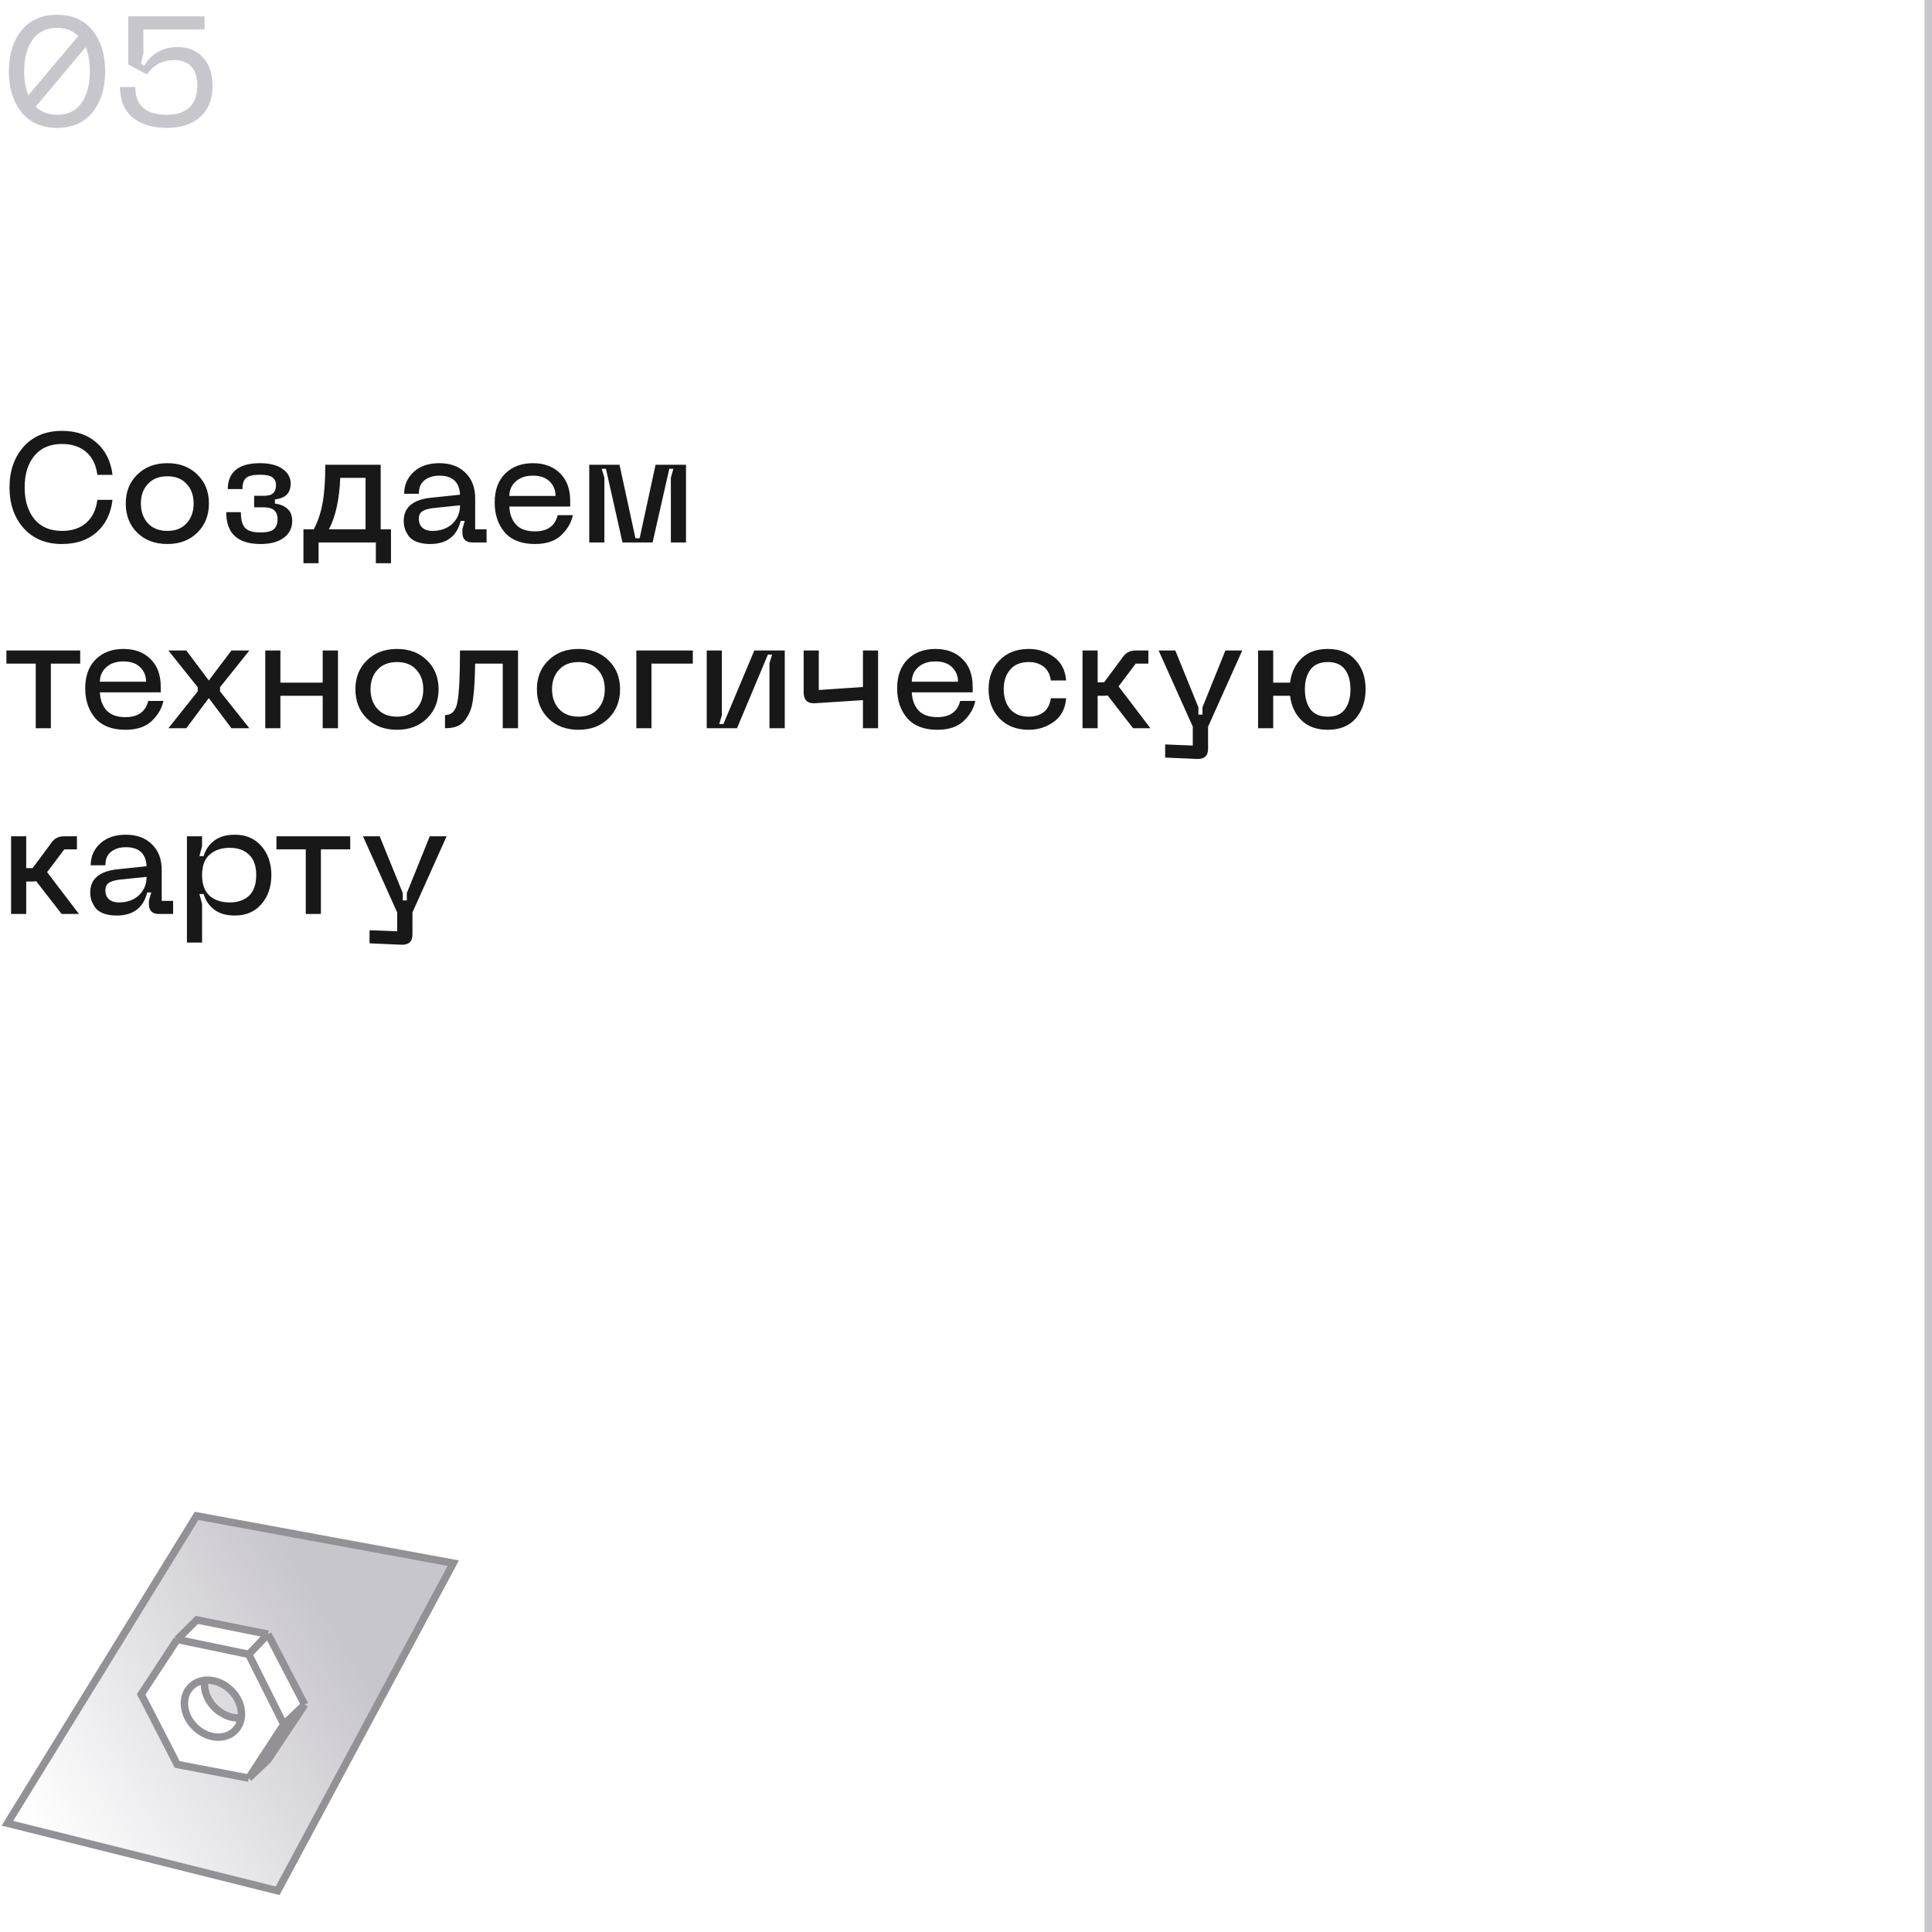
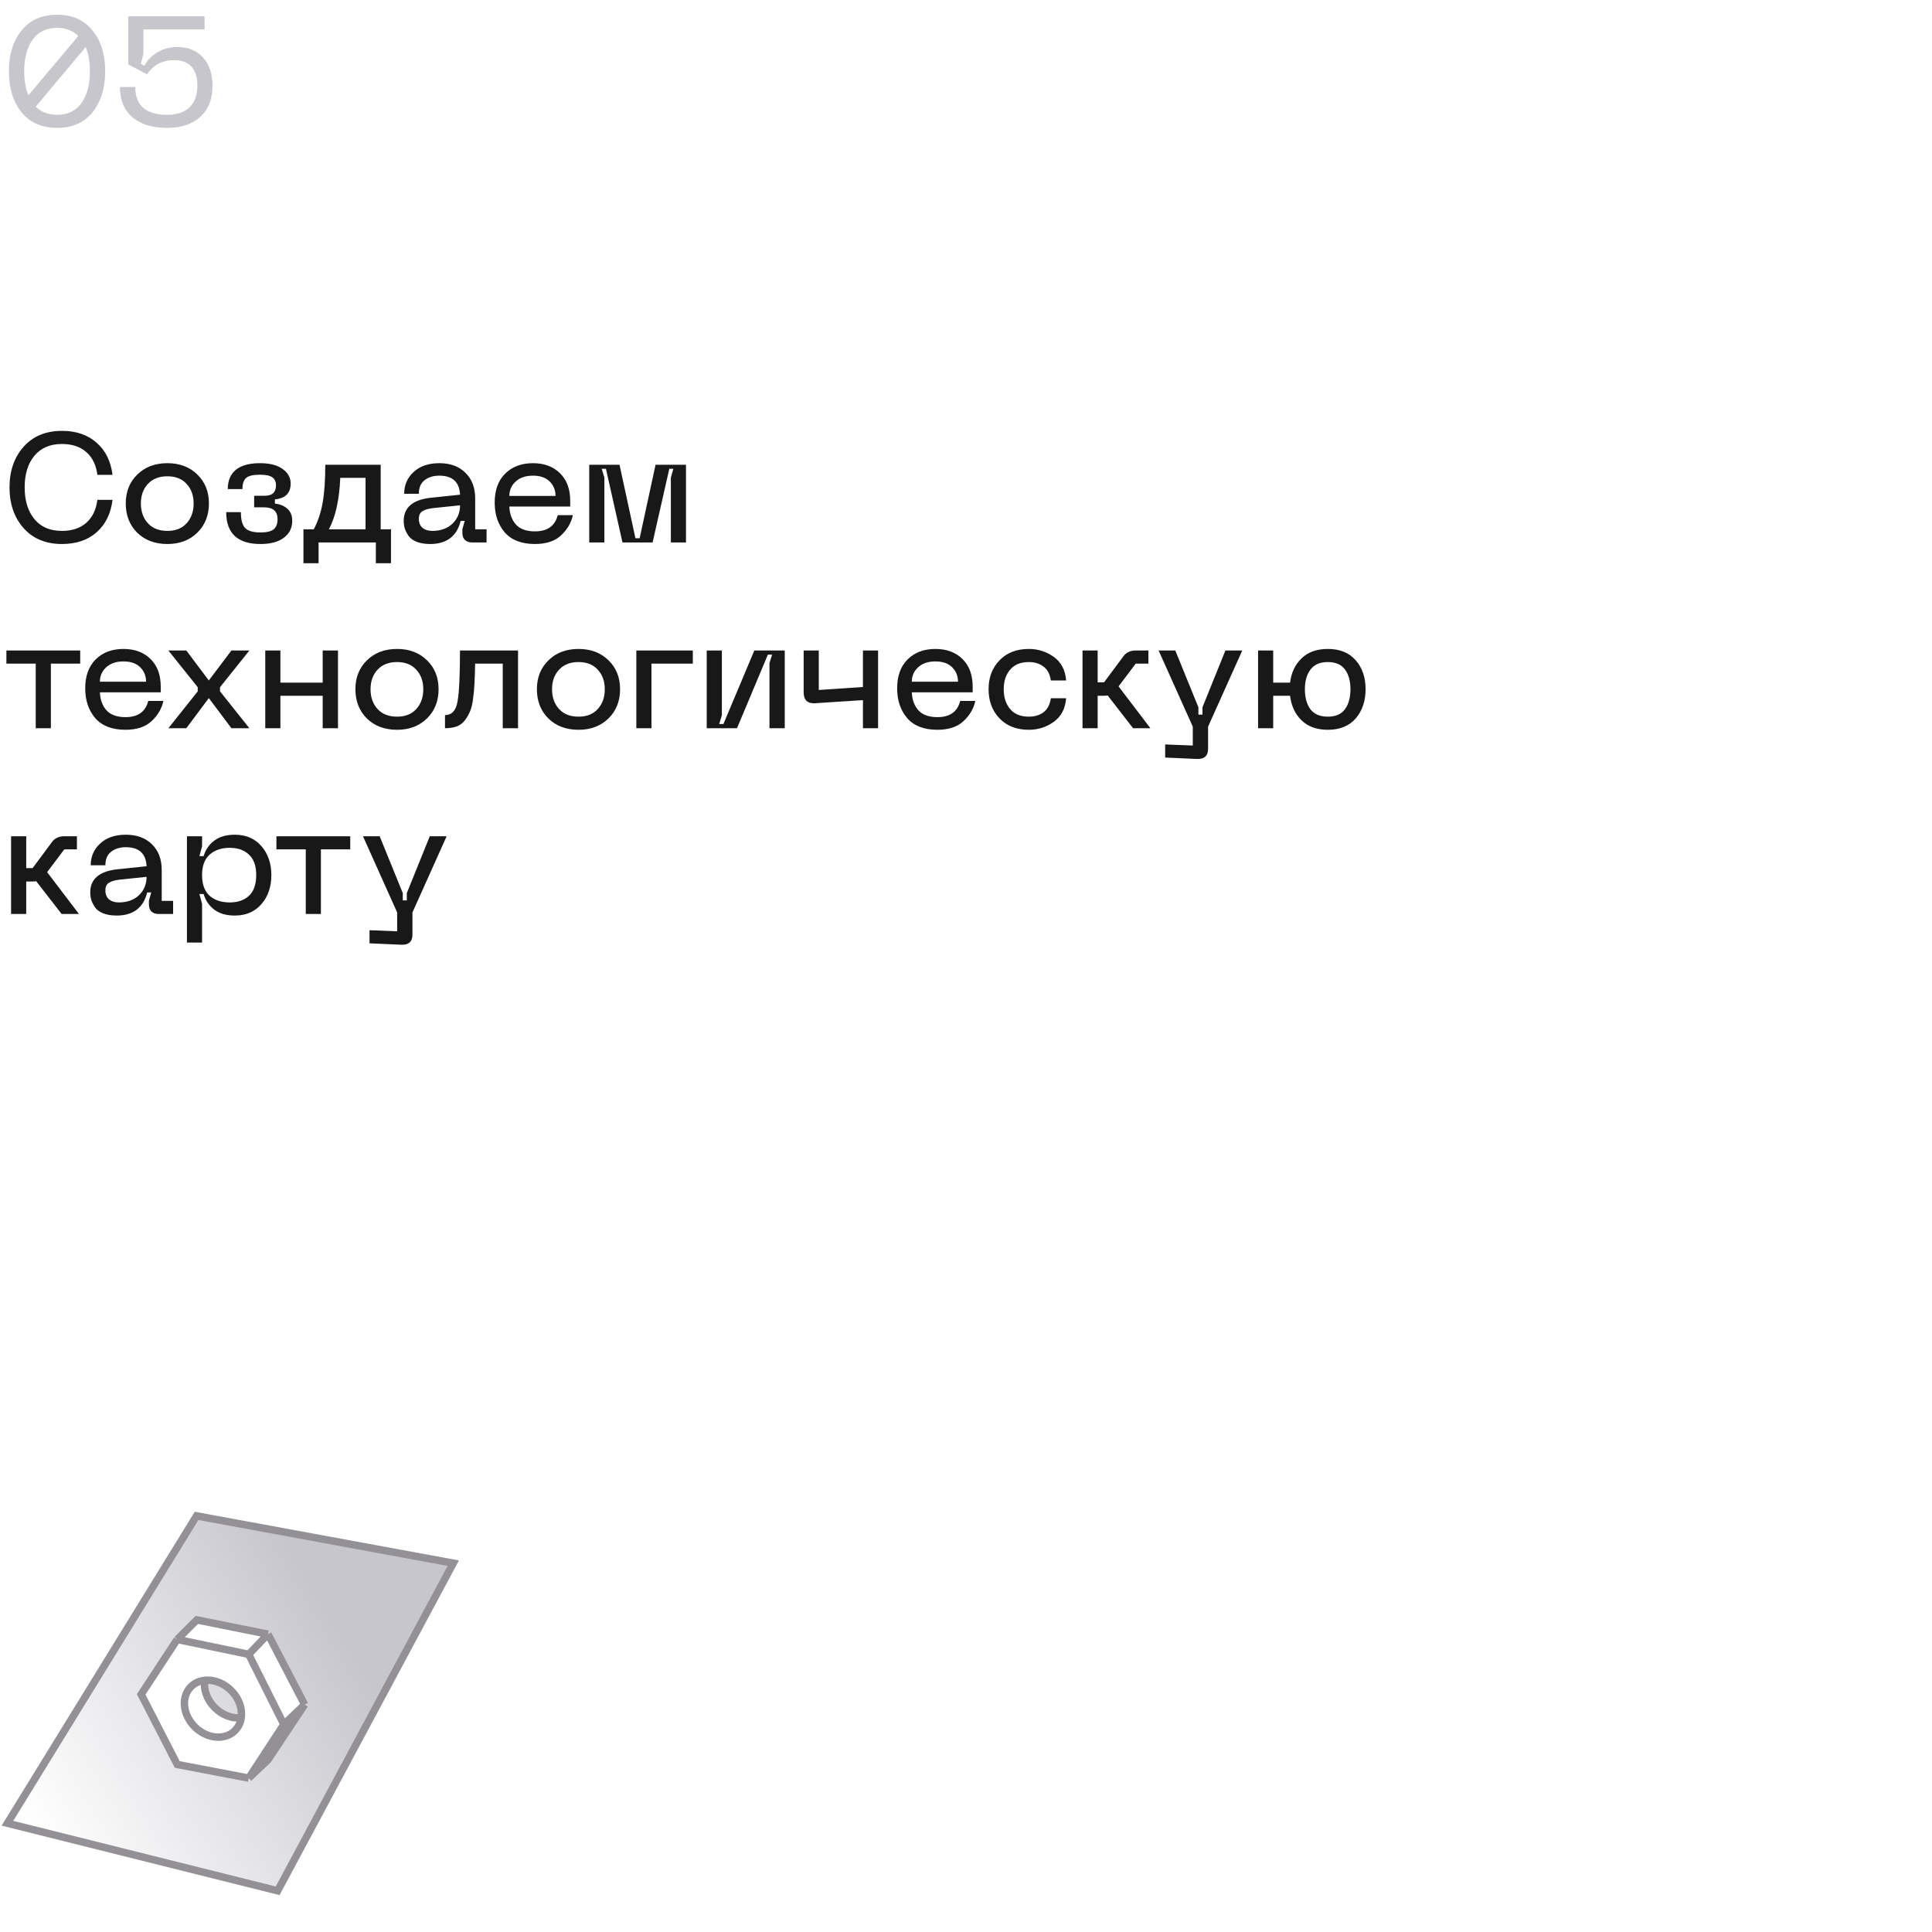
<svg xmlns="http://www.w3.org/2000/svg" width="260" height="260" viewBox="0 0 260 260" fill="none">
-   <rect x="259" width="1" height="260" fill="#C8C6CD" />
  <path d="M1.281 65.587C1.281 63.375 1.911 61.555 3.171 60.127C4.445 58.699 6.167 57.985 8.337 57.985C10.255 57.985 11.809 58.517 12.999 59.581C14.203 60.631 14.917 62.073 15.141 63.907H13.104C12.936 62.577 12.439 61.555 11.613 60.841C10.787 60.113 9.695 59.749 8.337 59.749C6.741 59.749 5.502 60.281 4.62 61.345C3.752 62.395 3.318 63.809 3.318 65.587C3.318 67.365 3.752 68.786 4.62 69.85C5.488 70.914 6.727 71.446 8.337 71.446C9.695 71.446 10.787 71.082 11.613 70.354C12.439 69.626 12.936 68.597 13.104 67.267H15.141C14.917 69.115 14.203 70.571 12.999 71.635C11.809 72.685 10.255 73.21 8.337 73.21C6.167 73.21 4.445 72.496 3.171 71.068C1.911 69.64 1.281 67.813 1.281 65.587ZM16.924 67.75C16.924 66.168 17.442 64.873 18.477 63.865C19.514 62.843 20.864 62.332 22.53 62.332C24.183 62.332 25.526 62.843 26.562 63.865C27.599 64.873 28.116 66.168 28.116 67.75C28.116 69.346 27.599 70.655 26.562 71.677C25.526 72.699 24.183 73.21 22.53 73.21C20.864 73.21 19.514 72.706 18.477 71.698C17.442 70.676 16.924 69.36 16.924 67.75ZM18.96 67.75C18.96 68.842 19.276 69.731 19.905 70.417C20.535 71.103 21.41 71.446 22.53 71.446C23.637 71.446 24.497 71.103 25.113 70.417C25.744 69.731 26.058 68.842 26.058 67.75C26.058 66.672 25.744 65.797 25.113 65.125C24.497 64.439 23.637 64.096 22.53 64.096C21.41 64.096 20.535 64.439 19.905 65.125C19.276 65.797 18.96 66.672 18.96 67.75ZM30.443 68.926H32.417C32.417 69.962 32.613 70.676 33.005 71.068C33.397 71.46 34.083 71.656 35.063 71.656C35.889 71.656 36.477 71.516 36.827 71.236C37.177 70.942 37.352 70.487 37.352 69.871C37.352 68.807 36.75 68.275 35.546 68.275H34.202V66.721H35.546C36.12 66.721 36.526 66.602 36.764 66.364C37.016 66.126 37.142 65.769 37.142 65.293C37.142 64.831 36.981 64.481 36.659 64.243C36.351 64.005 35.791 63.886 34.979 63.886C34.055 63.886 33.432 64.033 33.11 64.327C32.788 64.621 32.627 65.118 32.627 65.818H30.653C30.653 64.698 31.01 63.837 31.724 63.235C32.452 62.633 33.537 62.332 34.979 62.332C36.295 62.332 37.31 62.591 38.024 63.109C38.752 63.613 39.116 64.271 39.116 65.083C39.116 66.357 38.409 67.064 36.995 67.204V67.771C37.695 67.855 38.255 68.086 38.675 68.464C39.109 68.842 39.326 69.388 39.326 70.102C39.326 71.054 38.948 71.81 38.192 72.37C37.45 72.93 36.407 73.21 35.063 73.21C31.983 73.21 30.443 71.782 30.443 68.926ZM52.617 71.236V75.793H50.58V73H42.873V75.793H40.836V71.236H42.222C42.782 70.186 43.181 68.996 43.419 67.666C43.657 66.322 43.776 64.614 43.776 62.542H51.231V71.236H52.617ZM44.259 71.236H49.194V64.306H45.792C45.666 67.246 45.155 69.556 44.259 71.236ZM54.33 70.102C54.33 68.31 55.52 67.274 57.9 66.994L61.911 66.574C61.827 64.866 60.896 64.012 59.118 64.012C58.32 64.012 57.662 64.215 57.144 64.621C56.626 65.013 56.367 65.622 56.367 66.448H54.393C54.393 65.272 54.82 64.292 55.674 63.508C56.528 62.724 57.676 62.332 59.118 62.332C60.588 62.332 61.757 62.759 62.625 63.613C63.507 64.467 63.948 65.622 63.948 67.078V71.236H65.481V73H63.528C63.122 73 62.8 72.888 62.562 72.664C62.338 72.44 62.226 72.118 62.226 71.698V71.215L62.541 70.102H61.995C61.477 72.174 60.105 73.21 57.879 73.21C57.151 73.21 56.535 73.105 56.031 72.895C55.527 72.685 55.163 72.405 54.939 72.055C54.715 71.705 54.554 71.376 54.456 71.068C54.372 70.76 54.33 70.438 54.33 70.102ZM56.367 69.808C56.367 70.34 56.528 70.746 56.85 71.026C57.186 71.306 57.627 71.446 58.173 71.446C59.293 71.446 60.196 71.124 60.882 70.48C61.568 69.822 61.911 68.996 61.911 68.002L58.257 68.38C57.599 68.464 57.116 68.611 56.808 68.821C56.514 69.031 56.367 69.36 56.367 69.808ZM66.573 67.624C66.573 65.972 67.042 64.677 67.98 63.739C68.932 62.801 70.178 62.332 71.718 62.332C73.244 62.332 74.462 62.787 75.372 63.697C76.282 64.593 76.737 65.832 76.737 67.414V68.17H68.547C68.589 69.164 68.883 69.969 69.429 70.585C69.989 71.201 70.843 71.509 71.991 71.509C73.671 71.509 74.693 70.781 75.057 69.325H77.094C76.884 70.333 76.359 71.236 75.519 72.034C74.693 72.818 73.517 73.21 71.991 73.21C70.185 73.21 68.827 72.685 67.917 71.635C67.021 70.585 66.573 69.248 66.573 67.624ZM68.547 66.742H74.763C74.763 65.958 74.497 65.307 73.965 64.789C73.447 64.271 72.698 64.012 71.718 64.012C70.738 64.012 69.961 64.278 69.387 64.81C68.827 65.328 68.547 65.972 68.547 66.742ZM79.298 73V62.542H83.372L85.514 72.433H86.081L88.223 62.542H92.318V73H90.281V64.285L90.617 63.088H90.071L87.824 73H83.771L81.545 63.088H80.978L81.335 64.285V73H79.298ZM10.794 87.542V89.306H6.846V98H4.809V89.306H0.861V87.542H10.794ZM11.469 92.624C11.469 90.972 11.938 89.677 12.876 88.739C13.828 87.801 15.073 87.332 16.613 87.332C18.14 87.332 19.358 87.787 20.267 88.697C21.177 89.593 21.633 90.832 21.633 92.414V93.17H13.443C13.485 94.164 13.778 94.969 14.325 95.585C14.884 96.201 15.739 96.509 16.887 96.509C18.567 96.509 19.588 95.781 19.953 94.325H21.989C21.779 95.333 21.255 96.236 20.415 97.034C19.588 97.818 18.413 98.21 16.887 98.21C15.081 98.21 13.723 97.685 12.812 96.635C11.916 95.585 11.469 94.248 11.469 92.624ZM13.443 91.742H19.659C19.659 90.958 19.392 90.307 18.86 89.789C18.343 89.271 17.593 89.012 16.613 89.012C15.633 89.012 14.857 89.278 14.283 89.81C13.723 90.328 13.443 90.972 13.443 91.742ZM22.661 98L26.609 93.044V92.477L22.661 87.542H25.076L28.1 91.574L31.145 87.542H33.56L29.612 92.477V93.044L33.56 98H31.145L28.1 93.947L25.076 98H22.661ZM43.426 87.542H45.484V98H43.426V93.632H37.735V98H35.698V87.542H37.735V91.868H43.426V87.542ZM47.829 92.75C47.829 91.168 48.347 89.873 49.383 88.865C50.419 87.843 51.77 87.332 53.436 87.332C55.088 87.332 56.432 87.843 57.468 88.865C58.504 89.873 59.022 91.168 59.022 92.75C59.022 94.346 58.504 95.655 57.468 96.677C56.432 97.699 55.088 98.21 53.436 98.21C51.77 98.21 50.419 97.706 49.383 96.698C48.347 95.676 47.829 94.36 47.829 92.75ZM49.866 92.75C49.866 93.842 50.181 94.731 50.811 95.417C51.441 96.103 52.316 96.446 53.436 96.446C54.542 96.446 55.403 96.103 56.019 95.417C56.649 94.731 56.964 93.842 56.964 92.75C56.964 91.672 56.649 90.797 56.019 90.125C55.403 89.439 54.542 89.096 53.436 89.096C52.316 89.096 51.441 89.439 50.811 90.125C50.181 90.797 49.866 91.672 49.866 92.75ZM69.715 87.542V98H67.657V89.306H63.94C63.926 90.342 63.898 91.203 63.856 91.889C63.828 92.575 63.765 93.282 63.667 94.01C63.583 94.724 63.443 95.305 63.247 95.753C63.065 96.187 62.827 96.593 62.533 96.971C62.253 97.335 61.889 97.601 61.441 97.769C61.007 97.923 60.489 98 59.887 98V96.236C60.797 96.236 61.357 95.634 61.567 94.43C61.791 93.226 61.903 90.93 61.903 87.542H69.715ZM72.254 92.75C72.254 91.168 72.772 89.873 73.808 88.865C74.844 87.843 76.195 87.332 77.861 87.332C79.513 87.332 80.857 87.843 81.893 88.865C82.929 89.873 83.447 91.168 83.447 92.75C83.447 94.346 82.929 95.655 81.893 96.677C80.857 97.699 79.513 98.21 77.861 98.21C76.195 98.21 74.844 97.706 73.808 96.698C72.772 95.676 72.254 94.36 72.254 92.75ZM74.291 92.75C74.291 93.842 74.606 94.731 75.236 95.417C75.866 96.103 76.741 96.446 77.861 96.446C78.967 96.446 79.828 96.103 80.444 95.417C81.074 94.731 81.389 93.842 81.389 92.75C81.389 91.672 81.074 90.797 80.444 90.125C79.828 89.439 78.967 89.096 77.861 89.096C76.741 89.096 75.866 89.439 75.236 90.125C74.606 90.797 74.291 91.672 74.291 92.75ZM85.635 98V87.542H93.237V89.306H87.672V98H85.635ZM105.609 98H103.551V89.243L103.908 88.088H103.341L99.183 98H95.109V87.542H97.146V96.257L96.789 97.433H97.356L101.514 87.542H105.609V98ZM116.132 87.542H118.169V98H116.132V94.22L109.664 94.64C108.656 94.696 108.152 94.199 108.152 93.149V87.542H110.189V92.855L116.132 92.456V87.542ZM120.734 92.624C120.734 90.972 121.203 89.677 122.141 88.739C123.093 87.801 124.339 87.332 125.879 87.332C127.405 87.332 128.623 87.787 129.533 88.697C130.443 89.593 130.898 90.832 130.898 92.414V93.17H122.708C122.75 94.164 123.044 94.969 123.59 95.585C124.15 96.201 125.004 96.509 126.152 96.509C127.832 96.509 128.854 95.781 129.218 94.325H131.255C131.045 95.333 130.52 96.236 129.68 97.034C128.854 97.818 127.678 98.21 126.152 98.21C124.346 98.21 122.988 97.685 122.078 96.635C121.182 95.585 120.734 94.248 120.734 92.624ZM122.708 91.742H128.924C128.924 90.958 128.658 90.307 128.126 89.789C127.608 89.271 126.859 89.012 125.879 89.012C124.899 89.012 124.122 89.278 123.548 89.81C122.988 90.328 122.708 90.972 122.708 91.742ZM133.039 92.75C133.039 91.168 133.529 89.873 134.509 88.865C135.489 87.843 136.805 87.332 138.457 87.332C139.703 87.332 140.823 87.689 141.817 88.403C142.811 89.117 143.364 90.174 143.476 91.574H141.418C141.292 90.72 140.963 90.097 140.431 89.705C139.899 89.299 139.241 89.096 138.457 89.096C137.351 89.096 136.511 89.439 135.937 90.125C135.363 90.797 135.076 91.672 135.076 92.75C135.076 93.842 135.363 94.731 135.937 95.417C136.511 96.103 137.351 96.446 138.457 96.446C139.241 96.446 139.899 96.25 140.431 95.858C140.963 95.452 141.292 94.822 141.418 93.968H143.476C143.364 95.368 142.811 96.425 141.817 97.139C140.823 97.853 139.703 98.21 138.457 98.21C136.805 98.21 135.489 97.699 134.509 96.677C133.529 95.655 133.039 94.346 133.039 92.75ZM154.816 98H152.485L149.062 93.59C148.838 93.618 148.656 93.632 148.516 93.632H147.718V98H145.681V87.542H147.718V91.826H148.579L151.183 88.319C151.561 87.801 152.114 87.542 152.842 87.542H154.543V89.306H152.842L150.532 92.372L154.816 98ZM164.909 87.542H167.177L162.578 97.79V100.772C162.578 101.724 162.074 102.179 161.066 102.137L156.803 101.948V100.184L160.52 100.331V97.79L155.921 87.542H158.168L161.276 95.186V96.173H161.822V95.186L164.909 87.542ZM178.693 87.332C180.317 87.332 181.57 87.843 182.452 88.865C183.334 89.873 183.775 91.168 183.775 92.75C183.775 94.332 183.334 95.641 182.452 96.677C181.57 97.699 180.317 98.21 178.693 98.21C177.209 98.21 176.033 97.79 175.165 96.95C174.297 96.11 173.779 95.004 173.611 93.632H171.343V98H169.306V87.542H171.343V91.868H173.611C173.779 90.51 174.297 89.418 175.165 88.592C176.033 87.752 177.209 87.332 178.693 87.332ZM178.693 96.446C179.743 96.446 180.513 96.11 181.003 95.438C181.493 94.766 181.738 93.87 181.738 92.75C181.738 91.644 181.493 90.762 181.003 90.104C180.513 89.432 179.743 89.096 178.693 89.096C177.643 89.096 176.866 89.432 176.362 90.104C175.858 90.762 175.606 91.644 175.606 92.75C175.606 93.87 175.851 94.766 176.341 95.438C176.845 96.11 177.629 96.446 178.693 96.446ZM10.626 123H8.295L4.872 118.59C4.648 118.618 4.466 118.632 4.326 118.632H3.528V123H1.491V112.542H3.528V116.826H4.389L6.993 113.319C7.371 112.801 7.924 112.542 8.652 112.542H10.353V114.306H8.652L6.342 117.372L10.626 123ZM12.145 120.102C12.145 118.31 13.335 117.274 15.715 116.994L19.726 116.574C19.642 114.866 18.711 114.012 16.933 114.012C16.135 114.012 15.477 114.215 14.959 114.621C14.441 115.013 14.182 115.622 14.182 116.448H12.208C12.208 115.272 12.635 114.292 13.489 113.508C14.343 112.724 15.491 112.332 16.933 112.332C18.403 112.332 19.572 112.759 20.44 113.613C21.322 114.467 21.763 115.622 21.763 117.078V121.236H23.296V123H21.343C20.937 123 20.615 122.888 20.377 122.664C20.153 122.44 20.041 122.118 20.041 121.698V121.215L20.356 120.102H19.81C19.292 122.174 17.92 123.21 15.694 123.21C14.966 123.21 14.35 123.105 13.846 122.895C13.342 122.685 12.978 122.405 12.754 122.055C12.53 121.705 12.369 121.376 12.271 121.068C12.187 120.76 12.145 120.438 12.145 120.102ZM14.182 119.808C14.182 120.34 14.343 120.746 14.665 121.026C15.001 121.306 15.442 121.446 15.988 121.446C17.108 121.446 18.011 121.124 18.697 120.48C19.383 119.822 19.726 118.996 19.726 118.002L16.072 118.38C15.414 118.464 14.931 118.611 14.623 118.821C14.329 119.031 14.182 119.36 14.182 119.808ZM25.157 112.542H27.194V113.886L26.837 115.209H27.404C27.656 114.355 28.132 113.662 28.832 113.13C29.532 112.598 30.456 112.332 31.604 112.332C33.102 112.332 34.292 112.843 35.174 113.865C36.07 114.887 36.518 116.189 36.518 117.771C36.518 119.353 36.07 120.655 35.174 121.677C34.292 122.699 33.102 123.21 31.604 123.21C30.456 123.21 29.532 122.944 28.832 122.412C28.132 121.88 27.656 121.18 27.404 120.312H26.837L27.194 121.656V126.843H25.157V112.542ZM28.202 115.02C27.53 115.622 27.194 116.539 27.194 117.771C27.194 119.003 27.53 119.927 28.202 120.543C28.888 121.145 29.791 121.446 30.911 121.446C32.003 121.446 32.871 121.145 33.515 120.543C34.159 119.927 34.481 119.003 34.481 117.771C34.481 116.539 34.159 115.622 33.515 115.02C32.871 114.404 32.003 114.096 30.911 114.096C29.791 114.096 28.888 114.404 28.202 115.02ZM47.134 112.542V114.306H43.186V123H41.149V114.306H37.201V112.542H47.134ZM57.837 112.542H60.105L55.506 122.79V125.772C55.506 126.724 55.002 127.179 53.994 127.137L49.731 126.948V125.184L53.448 125.331V122.79L48.849 112.542H51.096L54.204 120.186V121.173H54.75V120.186L57.837 112.542Z" fill="#181818" />
  <path d="M7.686 1.985C9.73 1.985 11.319 2.692 12.453 4.106C13.587 5.506 14.154 7.333 14.154 9.587C14.154 11.855 13.587 13.696 12.453 15.11C11.319 16.51 9.73 17.21 7.686 17.21C5.628 17.21 4.032 16.51 2.898 15.11C1.764 13.696 1.197 11.855 1.197 9.587C1.197 7.333 1.764 5.506 2.898 4.106C4.032 2.692 5.628 1.985 7.686 1.985ZM7.686 3.749C6.258 3.749 5.159 4.281 4.389 5.345C3.633 6.395 3.255 7.809 3.255 9.587C3.255 10.833 3.444 11.911 3.822 12.821L10.542 4.841C9.786 4.113 8.834 3.749 7.686 3.749ZM7.686 15.446C9.114 15.446 10.206 14.921 10.962 13.871C11.718 12.807 12.096 11.379 12.096 9.587C12.096 8.313 11.907 7.228 11.529 6.332L4.809 14.354C5.565 15.082 6.524 15.446 7.686 15.446ZM16.147 11.708H18.205C18.205 14.2 19.633 15.446 22.489 15.446C23.805 15.446 24.813 15.11 25.513 14.438C26.213 13.752 26.563 12.772 26.563 11.498C26.563 10.406 26.297 9.566 25.765 8.978C25.247 8.39 24.463 8.096 23.413 8.096C21.859 8.096 20.648 8.733 19.78 10.007L17.26 8.663V2.195H27.529V3.959H19.297V7.256L18.961 8.579L19.423 8.852C19.843 8.082 20.438 7.473 21.208 7.025C21.978 6.563 22.867 6.332 23.875 6.332C25.317 6.332 26.465 6.801 27.319 7.739C28.173 8.663 28.6 9.937 28.6 11.561C28.6 13.353 28.047 14.746 26.941 15.74C25.835 16.72 24.351 17.21 22.489 17.21C20.529 17.21 18.982 16.741 17.848 15.803C16.714 14.851 16.147 13.486 16.147 11.708Z" fill="#C8C6CD" />
  <path fill-rule="evenodd" clip-rule="evenodd" d="M26.454 204L61 210.364L37.364 254.455L1 245.364L26.454 204ZM23.852 220.63L19 228.019L23.852 237.454L33.471 239.29L36.065 236.827L41 229.397L36.065 219.92L26.487 218L23.852 220.63ZM27.49 226.558L27.532 226.14L27.783 226.099L28.327 226.14L29.038 226.266L30.042 226.683L30.753 227.142L31.338 227.727L31.798 228.395L32.175 229.104L32.467 229.981L32.509 230.607L32.467 231.15L32.258 231.192H31.589L31.045 231.066L30.125 230.691L29.163 230.064L28.41 229.23L27.909 228.478L27.616 227.518L27.49 226.558Z" fill="url(#paint0_linear_635_899)" />
  <path d="M61 210.364L26.454 204L1 245.364L37.364 254.455L61 210.364Z" stroke="#939195" />
  <path d="M23.852 220.63L19 228.019L23.852 237.454L33.471 239.29M23.852 220.63L33.471 222.634M23.852 220.63L26.487 218L36.065 219.92M33.471 222.634L38.198 232.068M33.471 222.634L36.065 219.92M38.198 232.068L33.471 239.29M38.198 232.068L41 229.397M33.471 239.29L36.065 236.827L41 229.397M36.065 219.92L41 229.397" stroke="#939195" />
  <ellipse rx="4.182" ry="3.458" transform="matrix(0.707778 0.706435 -0.707778 0.706435 28.6571 229.945)" stroke="#939195" />
  <path d="M27.547 226.131C27.371 227.348 27.839 228.744 28.904 229.806C29.935 230.835 31.278 231.306 32.469 231.176" stroke="#939195" />
  <defs>
    <linearGradient id="paint0_linear_635_899" x1="60.478" y1="208.977" x2="3.108" y2="243.578" gradientUnits="userSpaceOnUse">
      <stop offset="0.273" stop-color="#C8C6CD" />
      <stop offset="1" stop-color="#C8C6CD" stop-opacity="0" />
    </linearGradient>
  </defs>
</svg>
